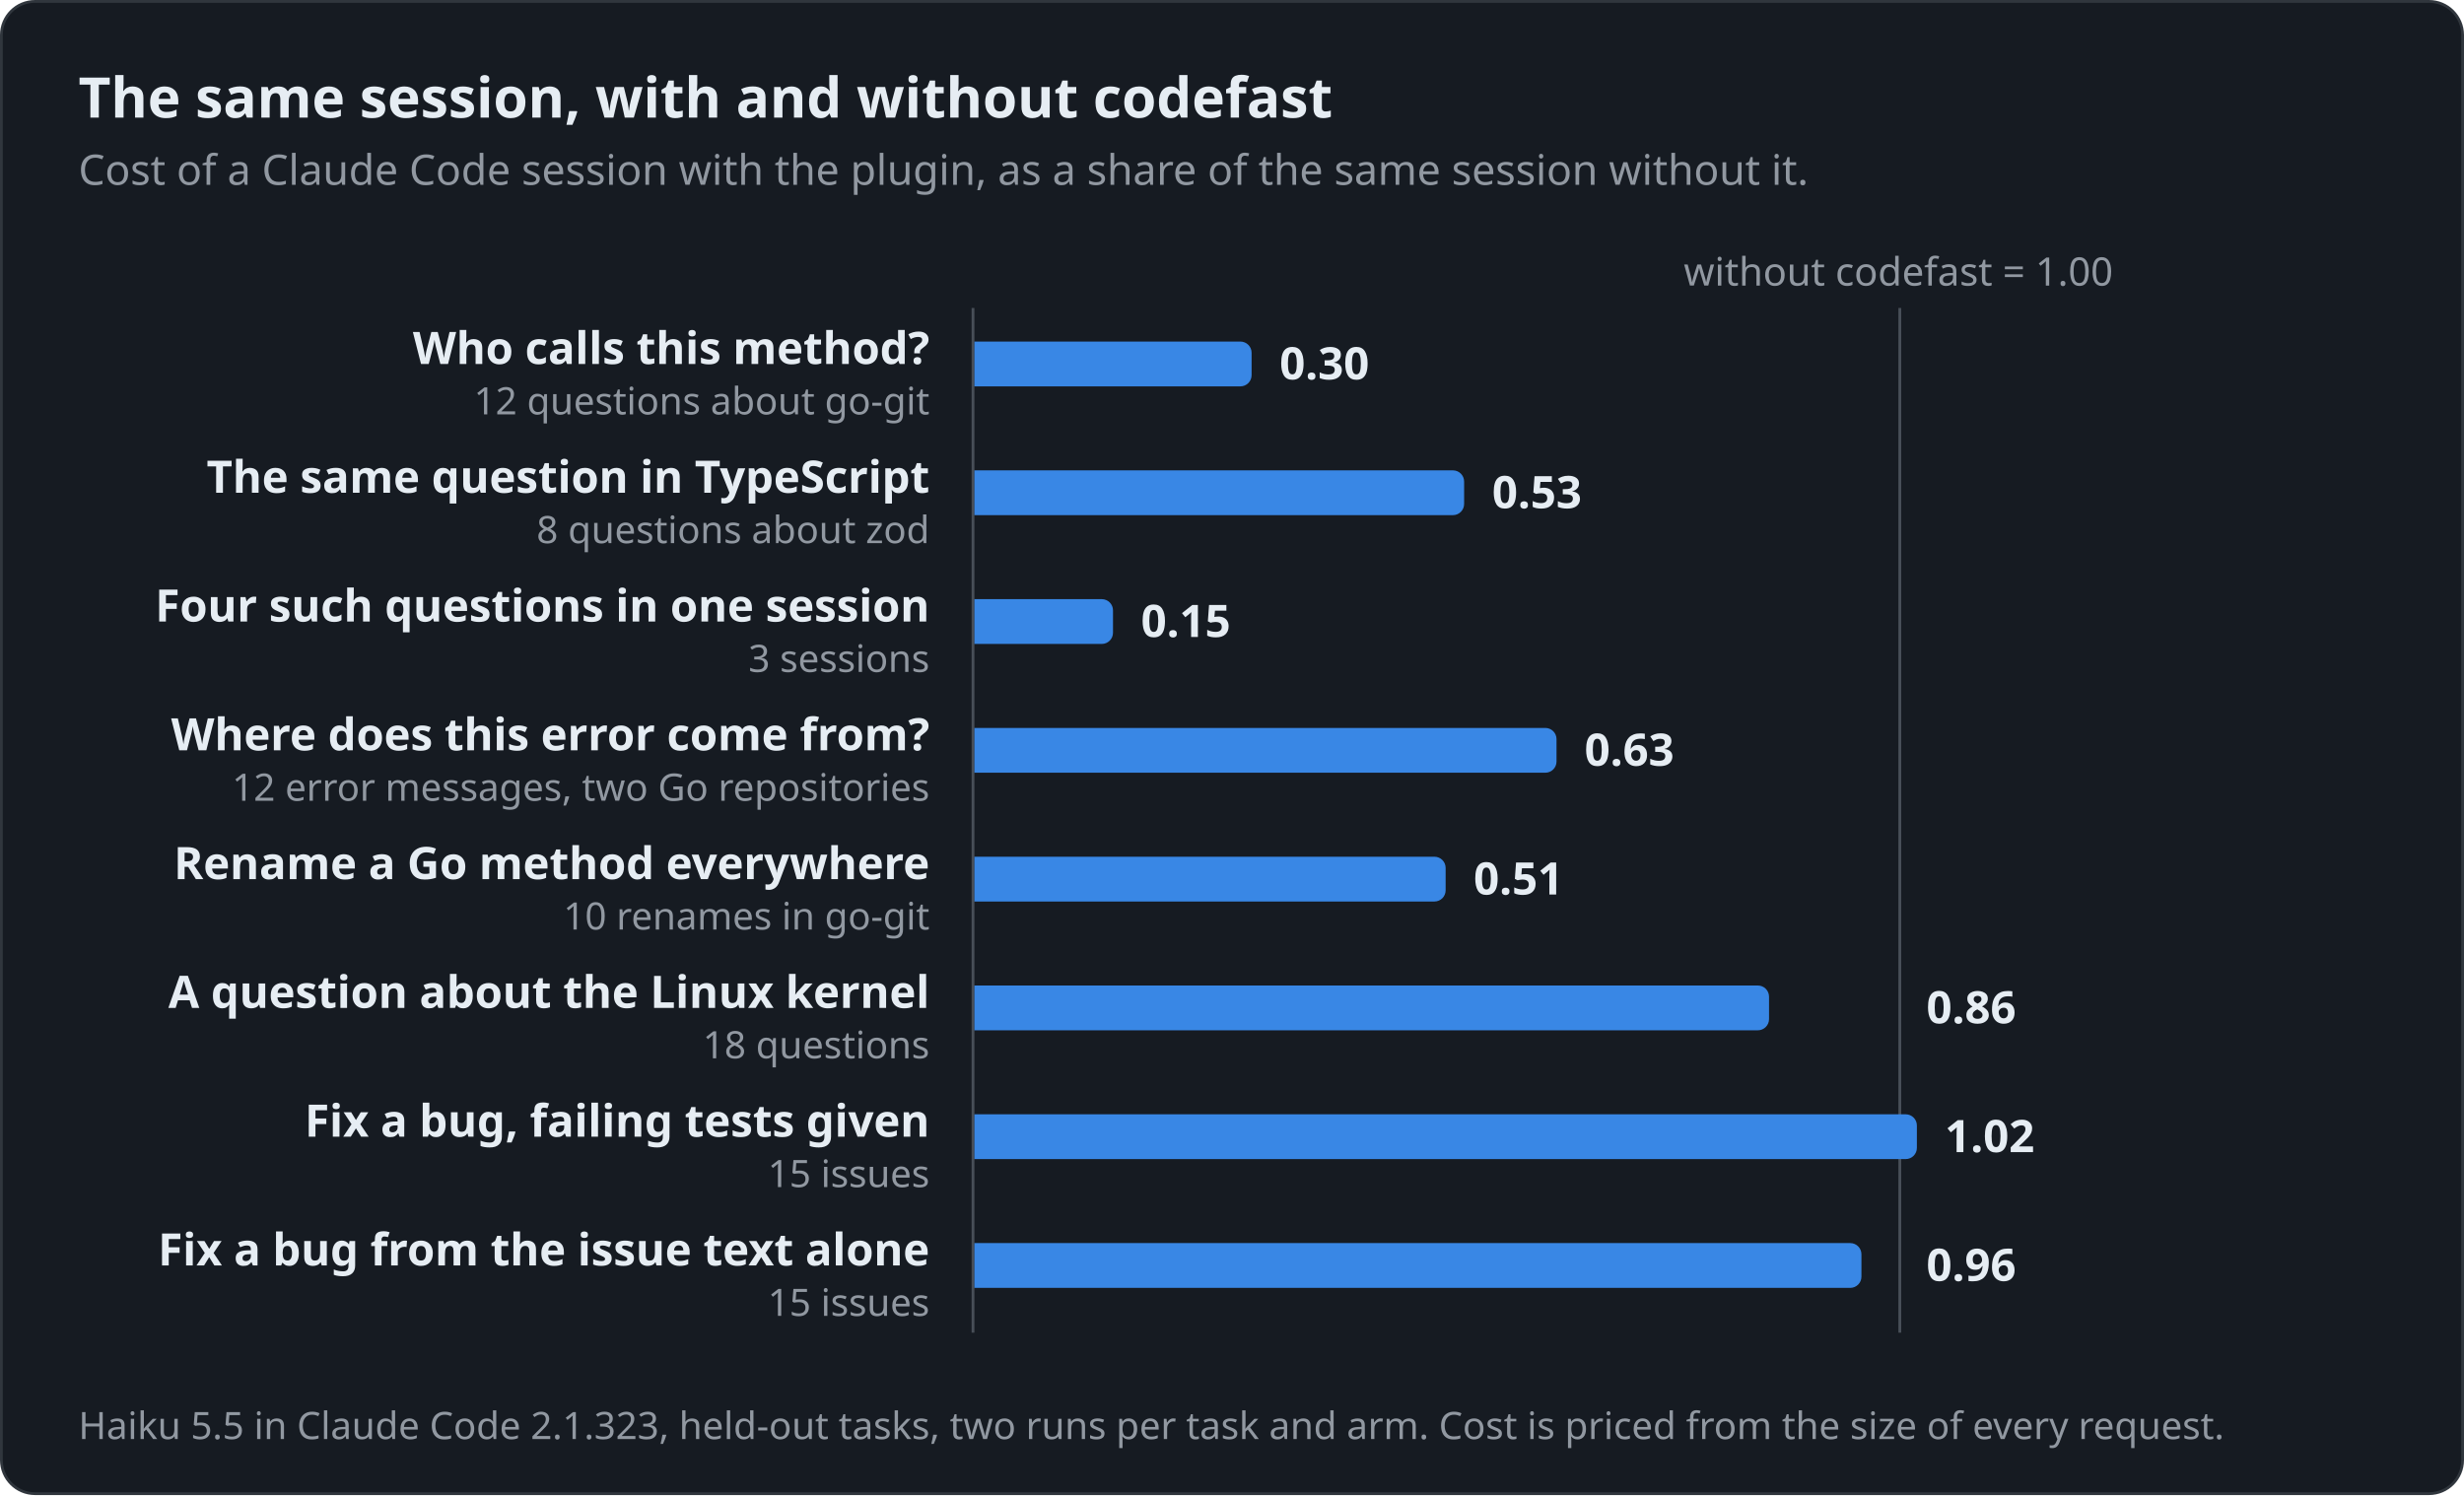
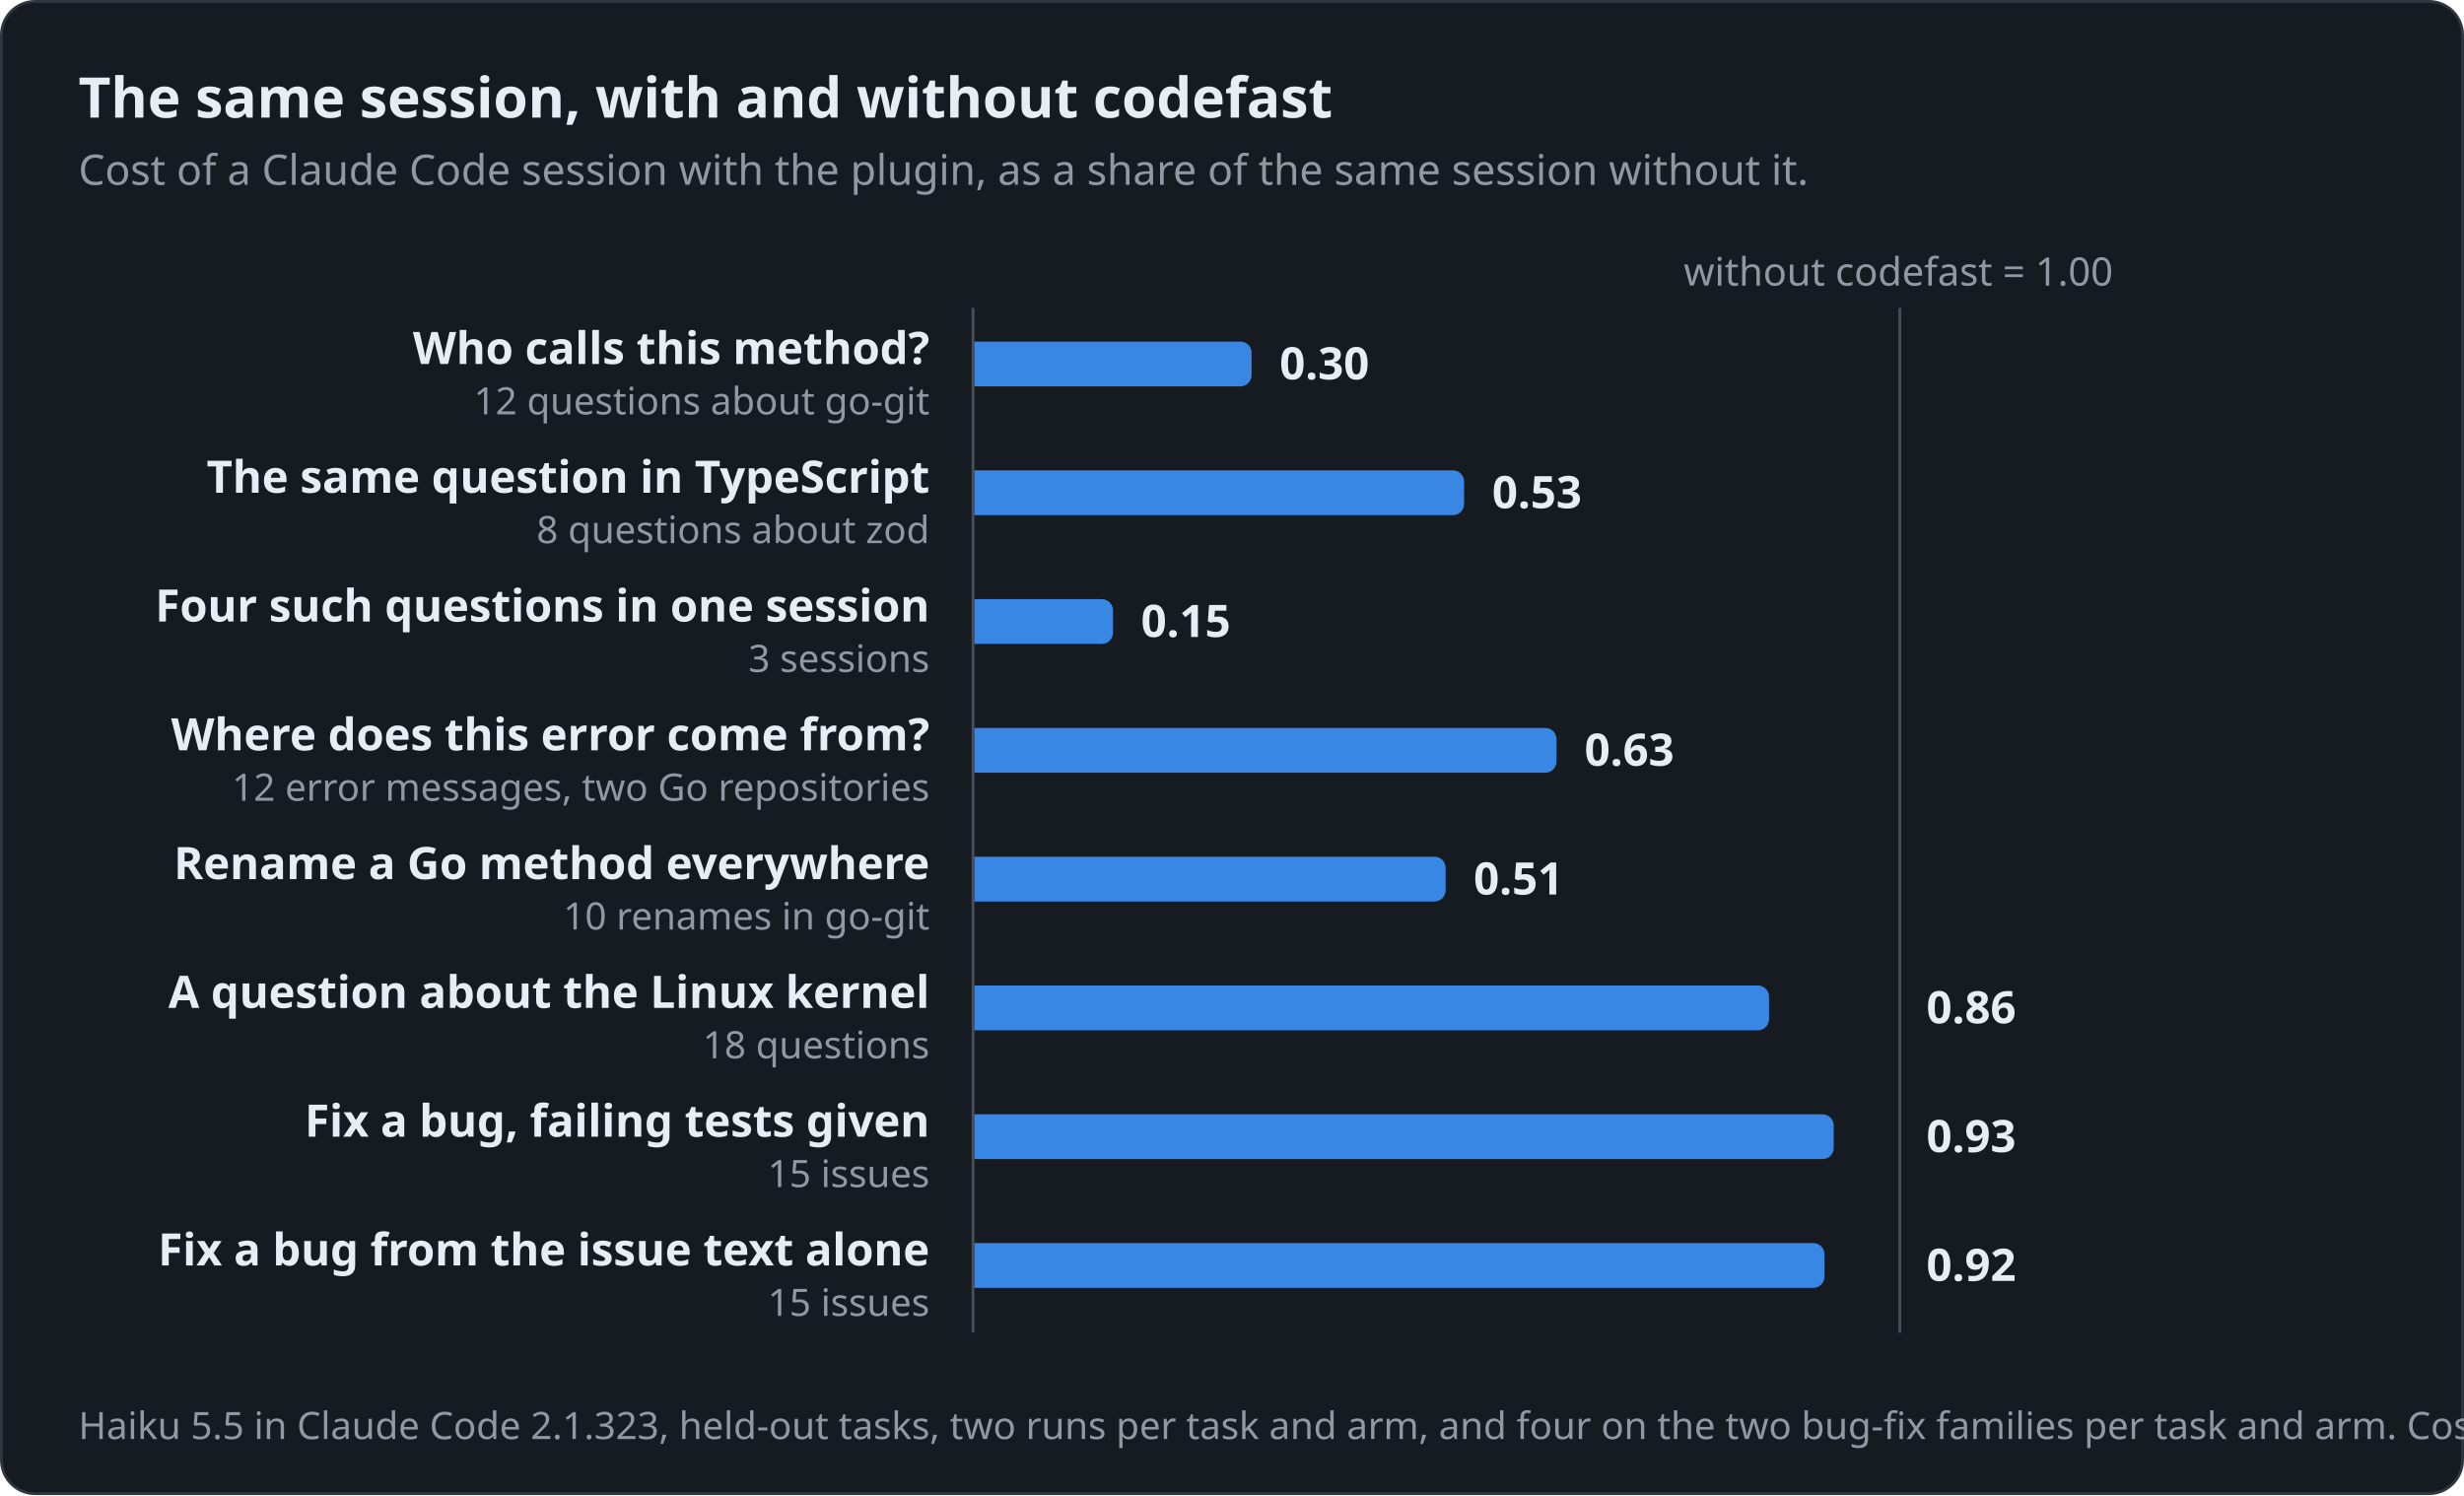
<svg xmlns="http://www.w3.org/2000/svg" width="880" height="534" viewBox="0 0 880 534" role="img" aria-labelledby="t d" font-family="-apple-system, BlinkMacSystemFont, 'Segoe UI', 'Noto Sans', Helvetica, Arial, sans-serif">
  <rect x="0.5" y="0.5" width="879" height="533" rx="12" fill="#161b22" stroke="#30363d" />
  <text x="28" y="42" font-size="20" font-weight="600" fill="#e6edf3">The same session, with and without codefast</text>
  <text x="28" y="66" font-size="15" fill="#9198a1">Cost of a Claude Code session with the plugin, as a share of the same session without it.</text>
  <path d="M347.5 110V476" stroke="#484f58" />
  <path d="M678.5 110V476" stroke="#484f58" />
  <text x="678" y="102" font-size="14" fill="#9198a1" text-anchor="middle">without codefast = 1.00</text>
  <text x="332" y="130" font-size="16" font-weight="600" fill="#e6edf3" text-anchor="end">Who calls this method?</text>
  <text x="332" y="148" font-size="13.5" fill="#9198a1" text-anchor="end">12 questions about go-git</text>
  <path fill="#3987e5" d="M348 122h95.00a4 4 0 0 1 4 4v8a4 4 0 0 1 -4 4h-95.00z" />
  <text x="457.00" y="135.5" font-size="16" font-weight="600" fill="#e6edf3">0.30</text>
  <text x="332" y="176" font-size="16" font-weight="600" fill="#e6edf3" text-anchor="end">The same question in TypeScript</text>
  <text x="332" y="194" font-size="13.5" fill="#9198a1" text-anchor="end">8 questions about zod</text>
  <path fill="#3987e5" d="M348 168h170.90a4 4 0 0 1 4 4v8a4 4 0 0 1 -4 4h-170.90z" />
  <text x="532.90" y="181.5" font-size="16" font-weight="600" fill="#e6edf3">0.53</text>
  <text x="332" y="222" font-size="16" font-weight="600" fill="#e6edf3" text-anchor="end">Four such questions in one session</text>
  <text x="332" y="240" font-size="13.5" fill="#9198a1" text-anchor="end">3 sessions</text>
  <path fill="#3987e5" d="M348 214h45.50a4 4 0 0 1 4 4v8a4 4 0 0 1 -4 4h-45.50z" />
  <text x="407.50" y="227.5" font-size="16" font-weight="600" fill="#e6edf3">0.15</text>
  <text x="332" y="268" font-size="16" font-weight="600" fill="#e6edf3" text-anchor="end">Where does this error come from?</text>
  <text x="332" y="286" font-size="13.5" fill="#9198a1" text-anchor="end">12 error messages, two Go repositories</text>
  <path fill="#3987e5" d="M348 260h203.90a4 4 0 0 1 4 4v8a4 4 0 0 1 -4 4h-203.90z" />
  <text x="565.90" y="273.5" font-size="16" font-weight="600" fill="#e6edf3">0.63</text>
  <text x="332" y="314" font-size="16" font-weight="600" fill="#e6edf3" text-anchor="end">Rename a Go method everywhere</text>
  <text x="332" y="332" font-size="13.5" fill="#9198a1" text-anchor="end">10 renames in go-git</text>
  <path fill="#3987e5" d="M348 306h164.30a4 4 0 0 1 4 4v8a4 4 0 0 1 -4 4h-164.30z" />
  <text x="526.30" y="319.5" font-size="16" font-weight="600" fill="#e6edf3">0.51</text>
  <text x="332" y="360" font-size="16" font-weight="600" fill="#e6edf3" text-anchor="end">A question about the Linux kernel</text>
  <text x="332" y="378" font-size="13.5" fill="#9198a1" text-anchor="end">18 questions</text>
  <path fill="#3987e5" d="M348 352h279.80a4 4 0 0 1 4 4v8a4 4 0 0 1 -4 4h-279.80z" />
  <text x="688.00" y="365.5" font-size="16" font-weight="600" fill="#e6edf3">0.86</text>
  <text x="332" y="406" font-size="16" font-weight="600" fill="#e6edf3" text-anchor="end">Fix a bug, failing tests given</text>
  <text x="332" y="424" font-size="13.5" fill="#9198a1" text-anchor="end">15 issues</text>
-   <path fill="#3987e5" d="M348 398h332.60a4 4 0 0 1 4 4v8a4 4 0 0 1 -4 4h-332.60z" />
-   <text x="694.60" y="411.5" font-size="16" font-weight="600" fill="#e6edf3">1.02</text>
+   <path fill="#3987e5" d="M348 398h302.90a4 4 0 0 1 4 4v8a4 4 0 0 1 -4 4h-302.90z" />
+   <text x="688.00" y="411.5" font-size="16" font-weight="600" fill="#e6edf3">0.93</text>
  <text x="332" y="452" font-size="16" font-weight="600" fill="#e6edf3" text-anchor="end">Fix a bug from the issue text alone</text>
  <text x="332" y="470" font-size="13.5" fill="#9198a1" text-anchor="end">15 issues</text>
-   <path fill="#3987e5" d="M348 444h312.80a4 4 0 0 1 4 4v8a4 4 0 0 1 -4 4h-312.80z" />
-   <text x="688.00" y="457.5" font-size="16" font-weight="600" fill="#e6edf3">0.96</text>
-   <text x="28" y="514" font-size="13.5" fill="#9198a1">Haiku 5.5 in Claude Code 2.1.323, held-out tasks, two runs per task and arm. Cost is priced from the size of every request.</text>
+   <path fill="#3987e5" d="M348 444h299.60a4 4 0 0 1 4 4v8a4 4 0 0 1 -4 4h-299.60z" />
+   <text x="688.00" y="457.5" font-size="16" font-weight="600" fill="#e6edf3">0.92</text>
+   <text x="28" y="514" font-size="13.5" fill="#9198a1">Haiku 5.5 in Claude Code 2.1.323, held-out tasks, two runs per task and arm, and four on the two bug-fix families per task and arm. Cost is priced from the size of every request.</text>
</svg>
